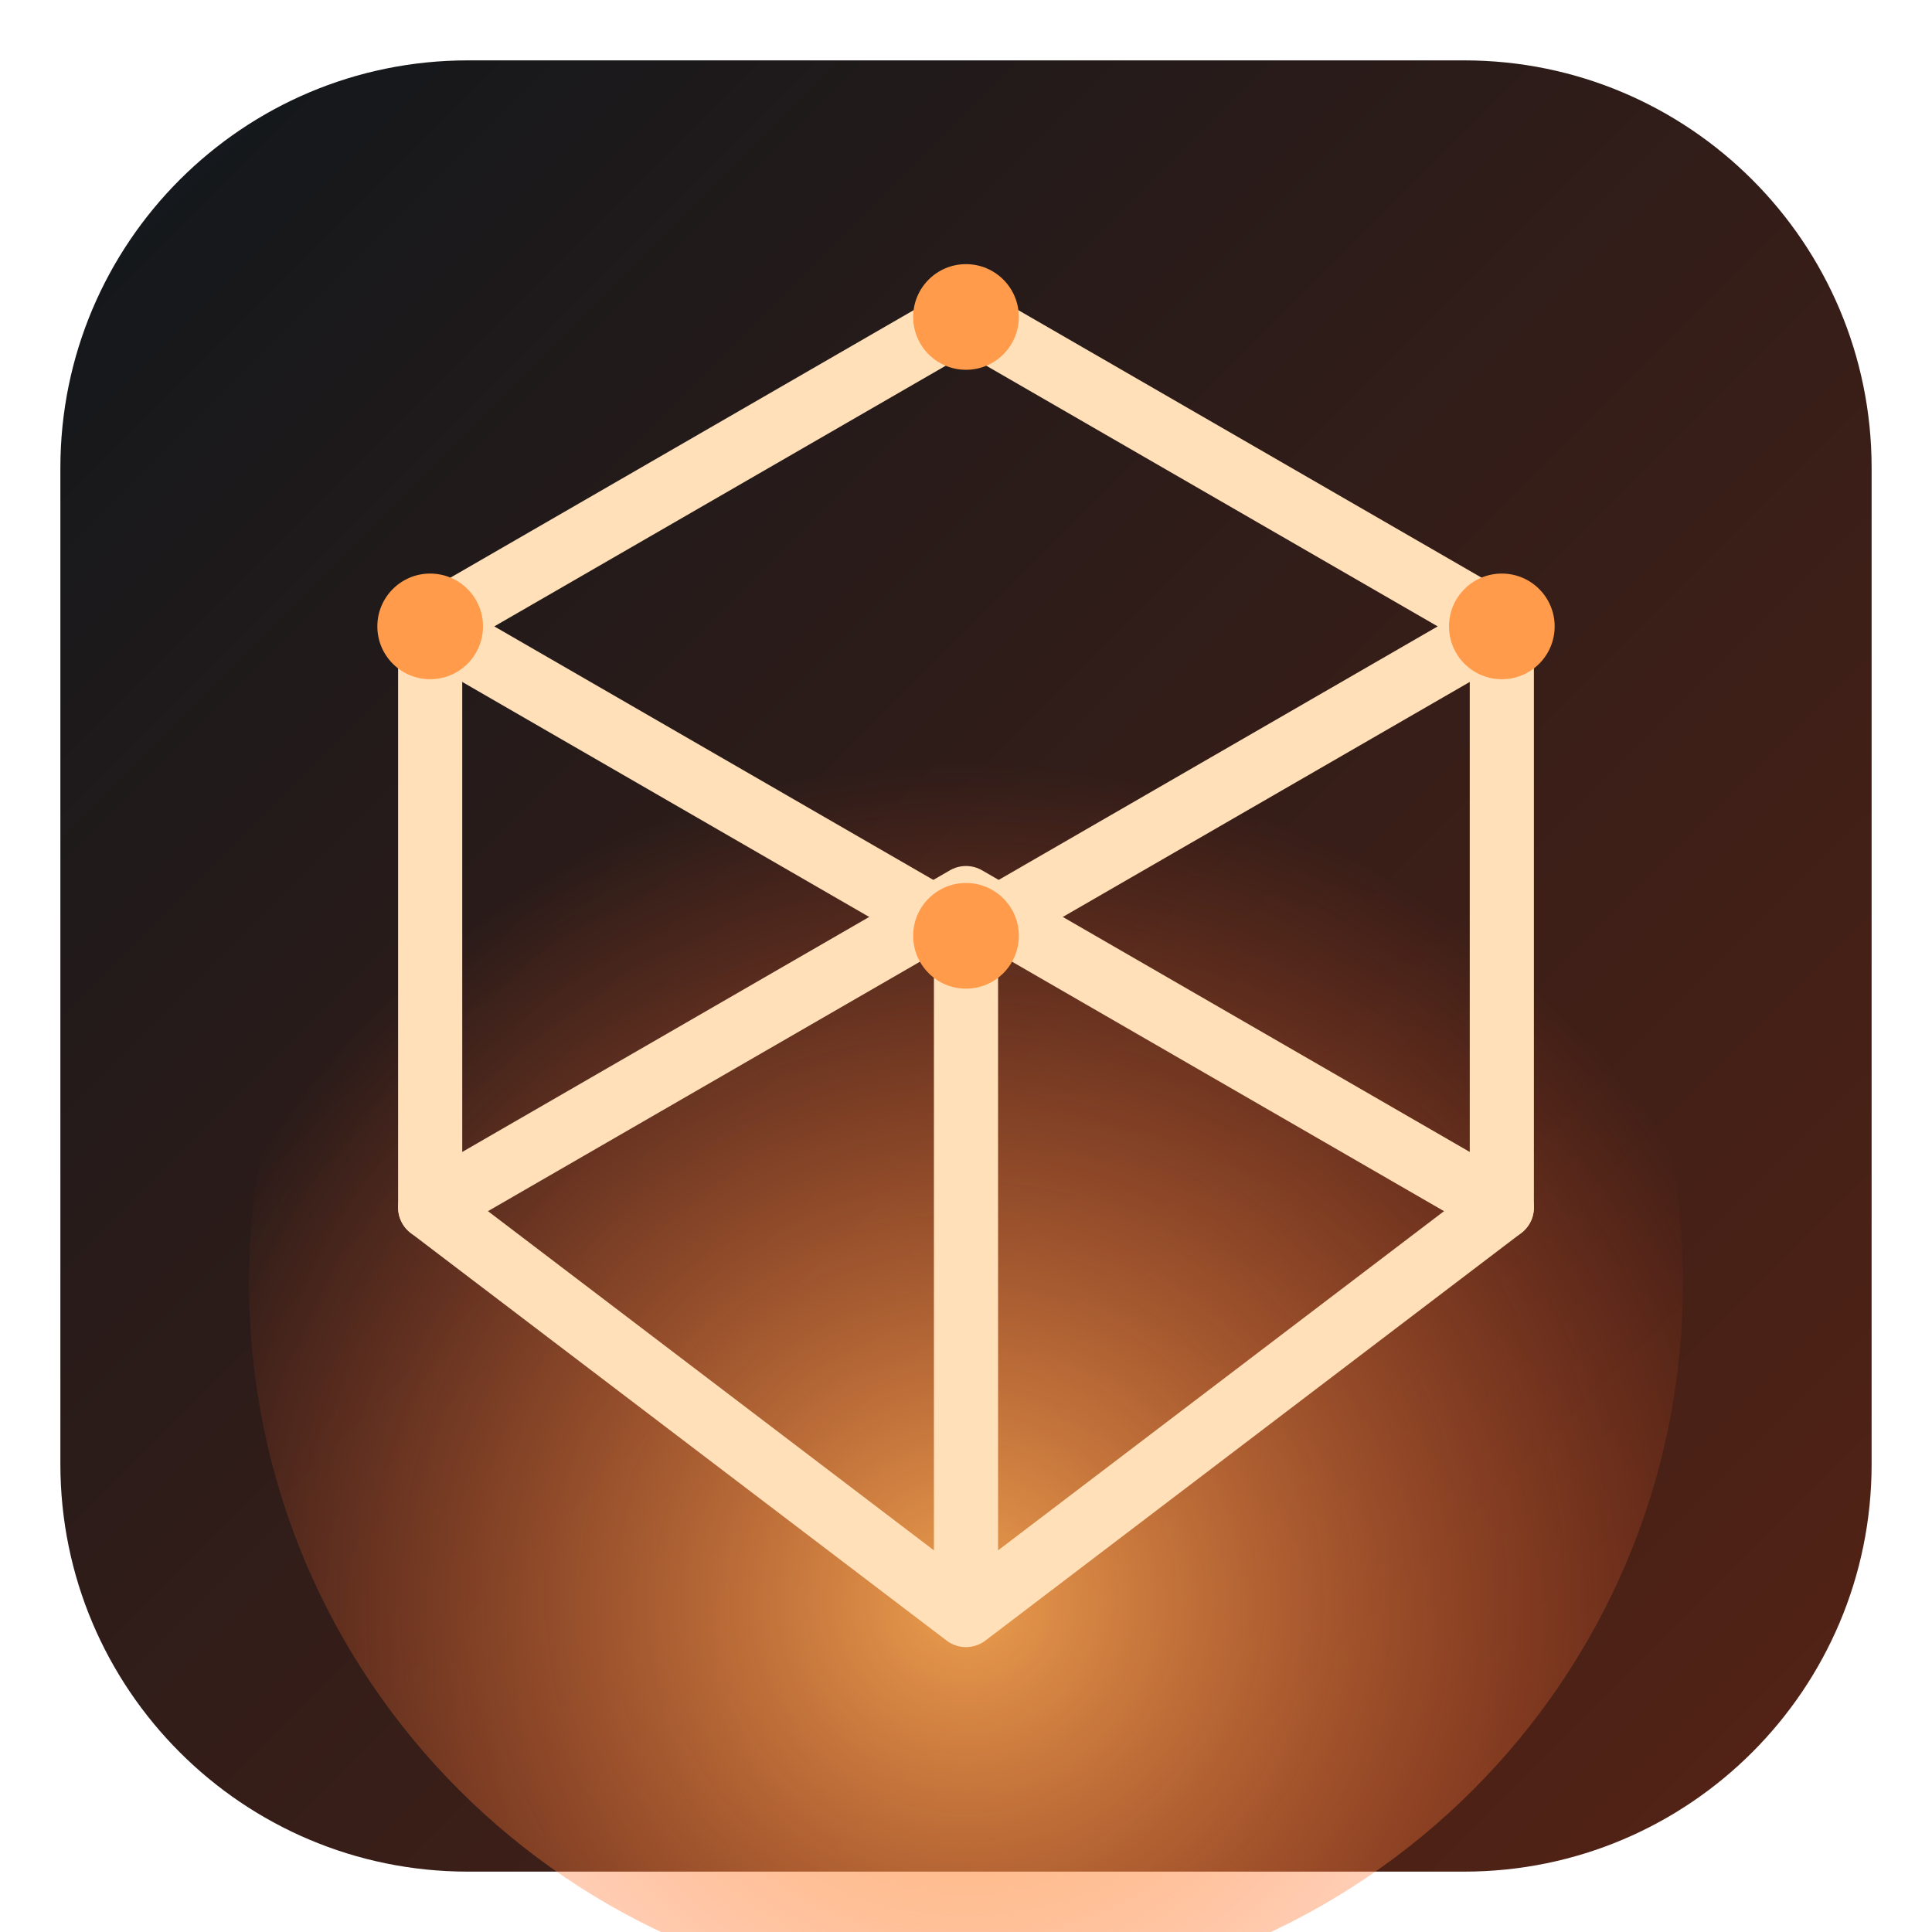
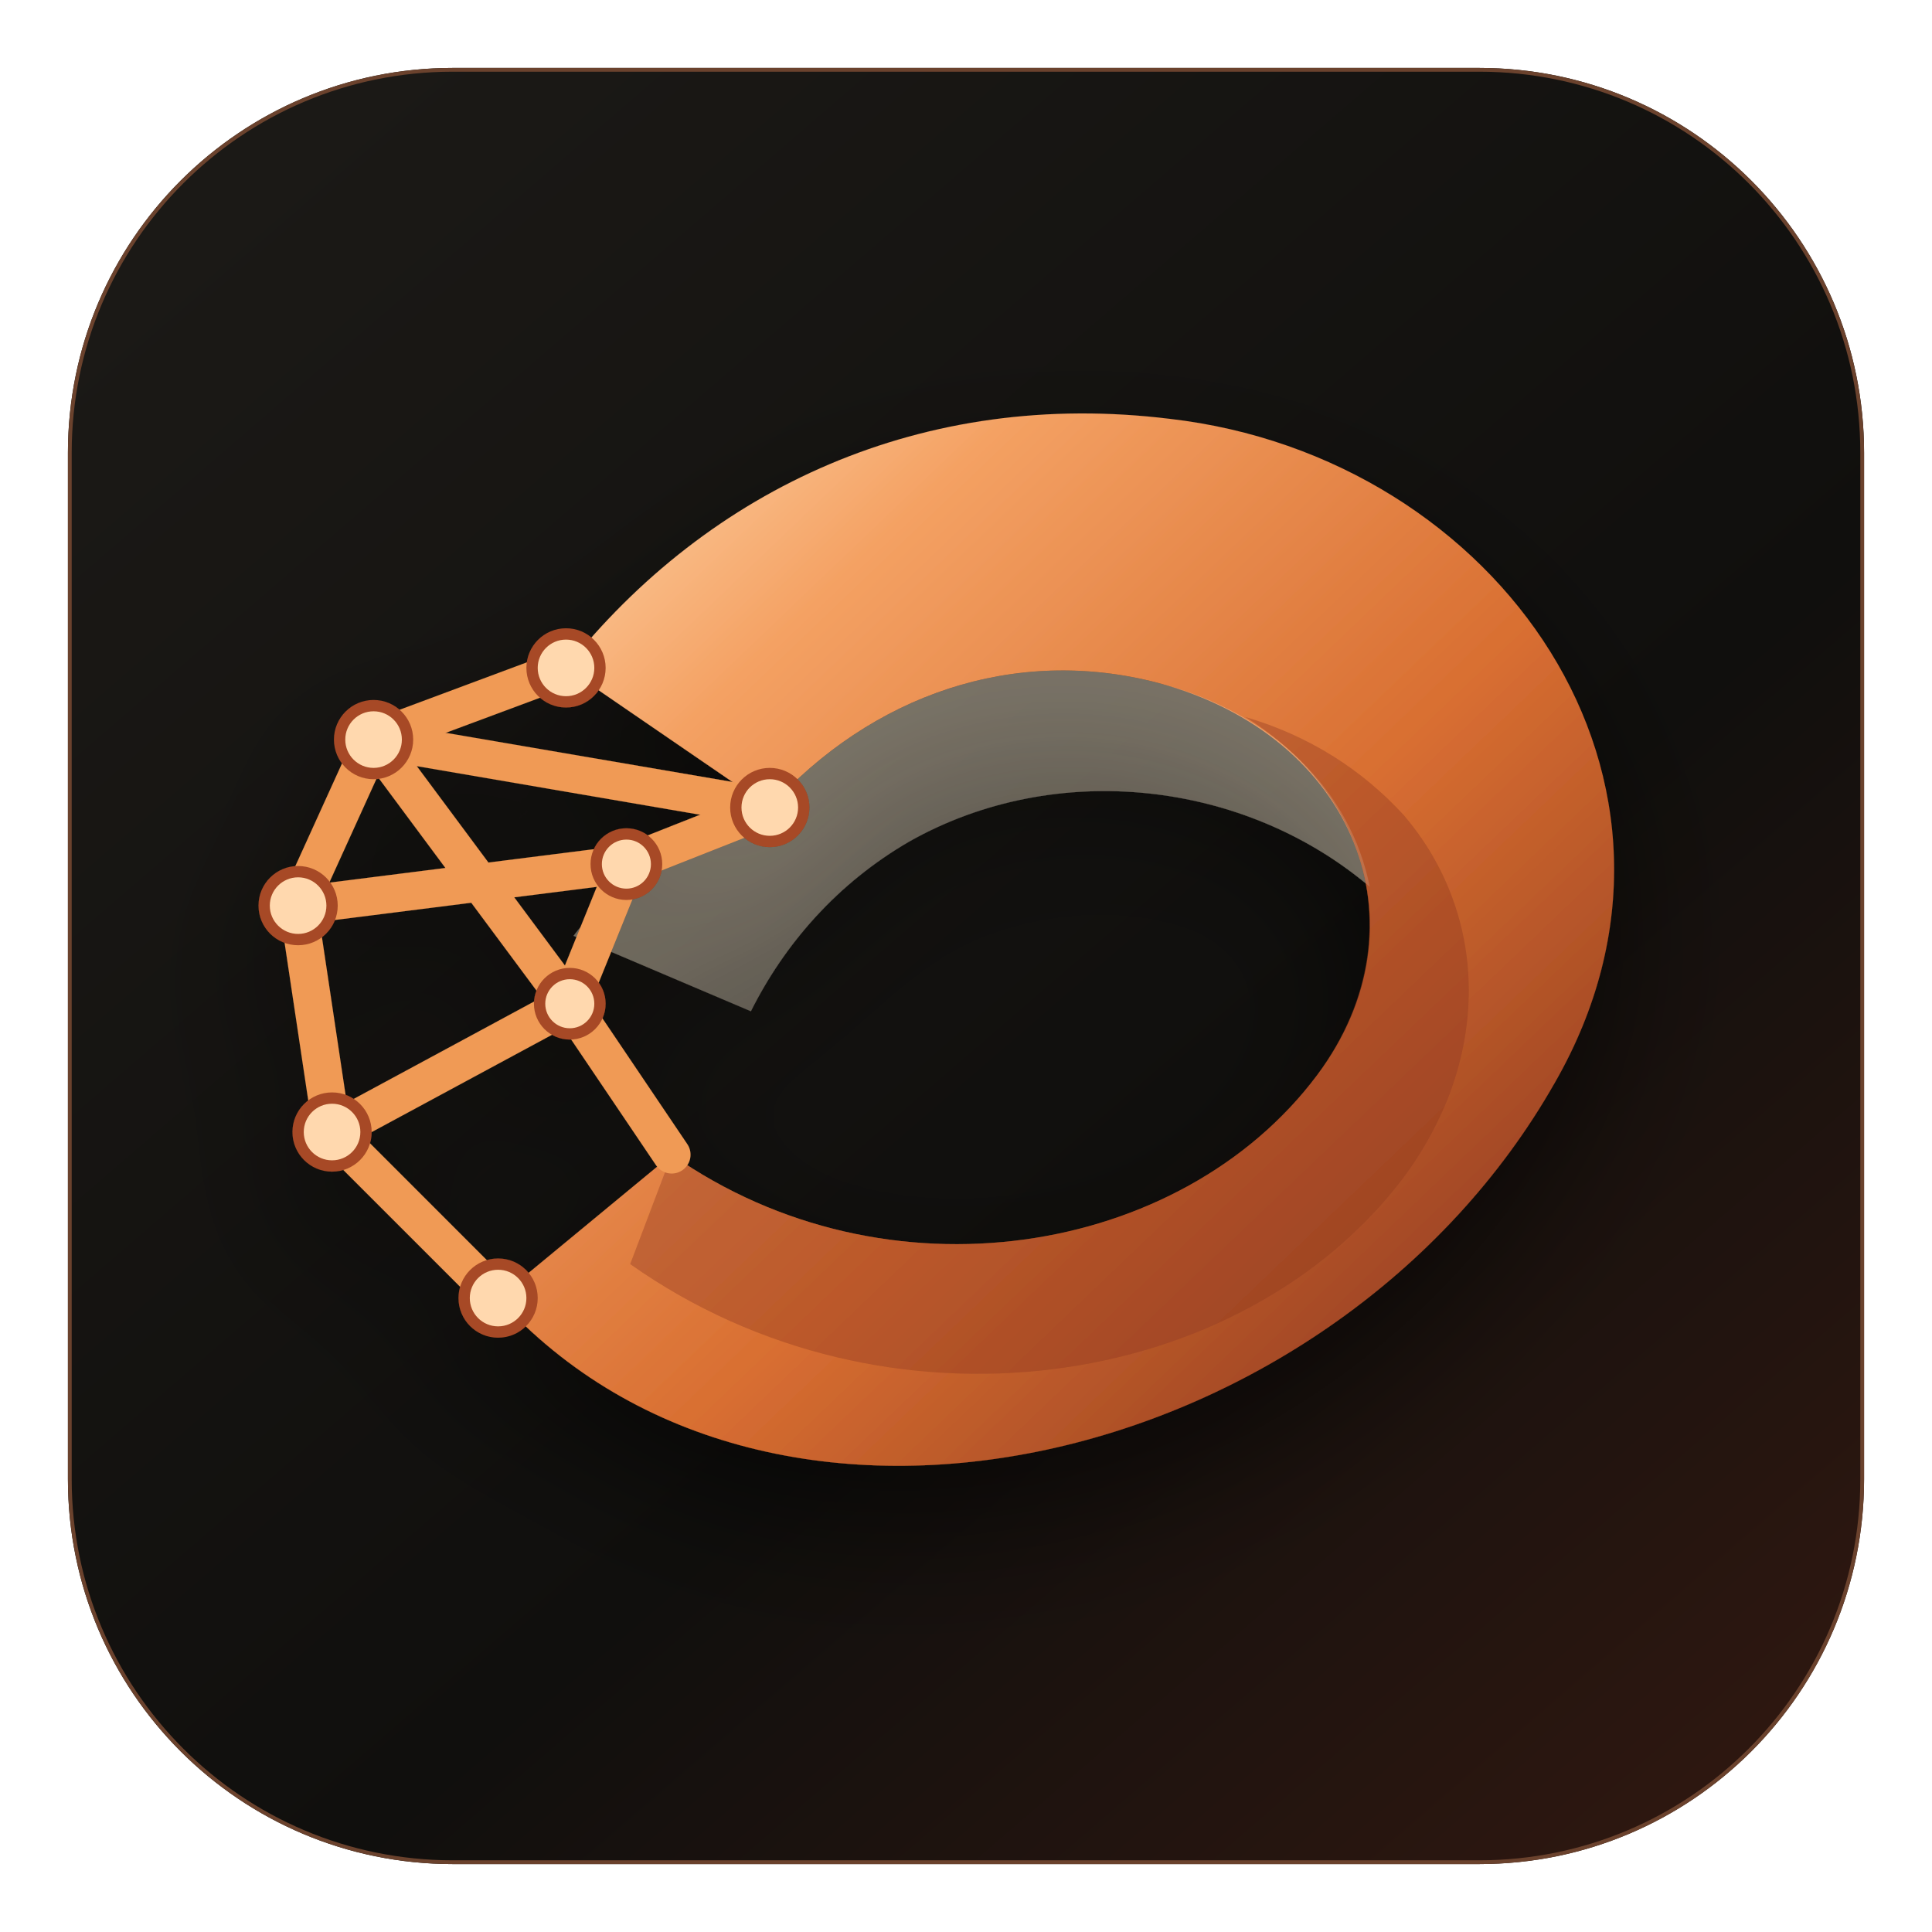
<svg xmlns="http://www.w3.org/2000/svg" viewBox="0 0 512 512" role="img" aria-labelledby="title">
  <defs>
-     <linearGradient id="background" x1="0" y1="0" x2="1" y2="1">
-       <stop stop-color="#10171c" />
-       <stop offset="1" stop-color="#562315" />
+     <linearGradient id="icon-bg" x1="72" y1="38" x2="448" y2="474" gradientUnits="userSpaceOnUse">
+       <stop stop-color="#1b1916" />
+       <stop offset=".62" stop-color="#100f0d" />
+       <stop offset="1" stop-color="#2d1710" />
    </linearGradient>
-     <radialGradient id="heat" cx="50%" cy="72%" r="58%">
-       <stop stop-color="#ffad55" stop-opacity=".9" />
-       <stop offset="1" stop-color="#ff5a2a" stop-opacity="0" />
+     <linearGradient id="icon-copper" x1="142" y1="116" x2="403" y2="389" gradientUnits="userSpaceOnUse">
+       <stop stop-color="#ffd7ab" />
+       <stop offset=".22" stop-color="#f4a163" />
+       <stop offset=".58" stop-color="#d86e31" />
+       <stop offset="1" stop-color="#84321d" />
+     </linearGradient>
+     <radialGradient id="icon-glow" cx="0" cy="0" r="1" gradientTransform="translate(302 286) rotate(130) scale(254)">
+       <stop stop-color="#d86631" stop-opacity=".28" />
+       <stop offset="1" stop-color="#d86631" stop-opacity="0" />
    </radialGradient>
+     <filter id="icon-shadow" x="-30%" y="-30%" width="160%" height="170%">
+       <feDropShadow dx="0" dy="16" stdDeviation="18" flood-color="#000" flood-opacity=".5" />
+     </filter>
  </defs>
-   <rect x="16" y="16" width="480" height="480" rx="108" fill="url(#background)" />
-   <circle cx="256" cy="340" r="190" fill="url(#heat)" />
-   <g fill="none" stroke="#ffe0b8" stroke-width="17" stroke-linejoin="round" stroke-linecap="round">
-     <path d="m256 84 142 82-142 82-142-82z" />
-     <path d="M114 166v154l142 108 142-108V166M256 248v180" />
-     <path d="m114 320 142-82 142 82" />
-   </g>
-   <g fill="#ff9b4a">
-     <circle cx="256" cy="84" r="14" />
-     <circle cx="398" cy="166" r="14" />
-     <circle cx="256" cy="248" r="14" />
-     <circle cx="114" cy="166" r="14" />
+   <rect x="18" y="18" width="476" height="476" rx="102" fill="url(#icon-bg)" />
+   <rect x="18.5" y="18.5" width="475" height="475" rx="101.5" fill="none" stroke="#6b422d" />
+   <circle cx="270" cy="277" r="218" fill="url(#icon-glow)" />
+   <g filter="url(#icon-shadow)">
+     <path d="M132 344C205 425 354 389 412 287c46-80-15-166-102-176-65-8-122 18-160 66l54 37c27-30 65-43 103-33 52 14 72 64 42 104-36 48-114 61-171 21Z" fill="url(#icon-copper)" />
+     <path d="M204 214c27-30 65-43 103-33 31 8 51 29 56 54-33-28-83-34-122-12-19 11-33 27-42 45l-47-20c10-13 28-27 52-34Z" fill="#fff0d7" opacity=".3" />
+     <path d="M178 306c57 40 135 27 171-21 25-34 15-74-19-95 17 5 31 14 42 26 23 27 23 65 0 96-43 57-137 71-205 23Z" fill="#8d381f" opacity=".38" />
+     <g fill="none" stroke="#f09a55" stroke-width="10" stroke-linecap="round" stroke-linejoin="round">
+       <path d="m132 344-44-44-9-60 20-44 51-19" />
+       <path d="m178 306-27-40 15-37 38-15" />
+       <path d="m88 300 63-34m-72-26 87-11m-67-33 52 70m-52-70 105 18" />
+     </g>
+     <g fill="#ffd8ae" stroke="#a74a25" stroke-width="3">
+       <circle cx="132" cy="344" r="9" />
+       <circle cx="88" cy="300" r="9" />
+       <circle cx="79" cy="240" r="9" />
+       <circle cx="99" cy="196" r="9" />
+       <circle cx="150" cy="177" r="9" />
+       <circle cx="151" cy="266" r="8" />
+       <circle cx="166" cy="229" r="8" />
+       <circle cx="204" cy="214" r="9" />
+     </g>
  </g>
</svg>
